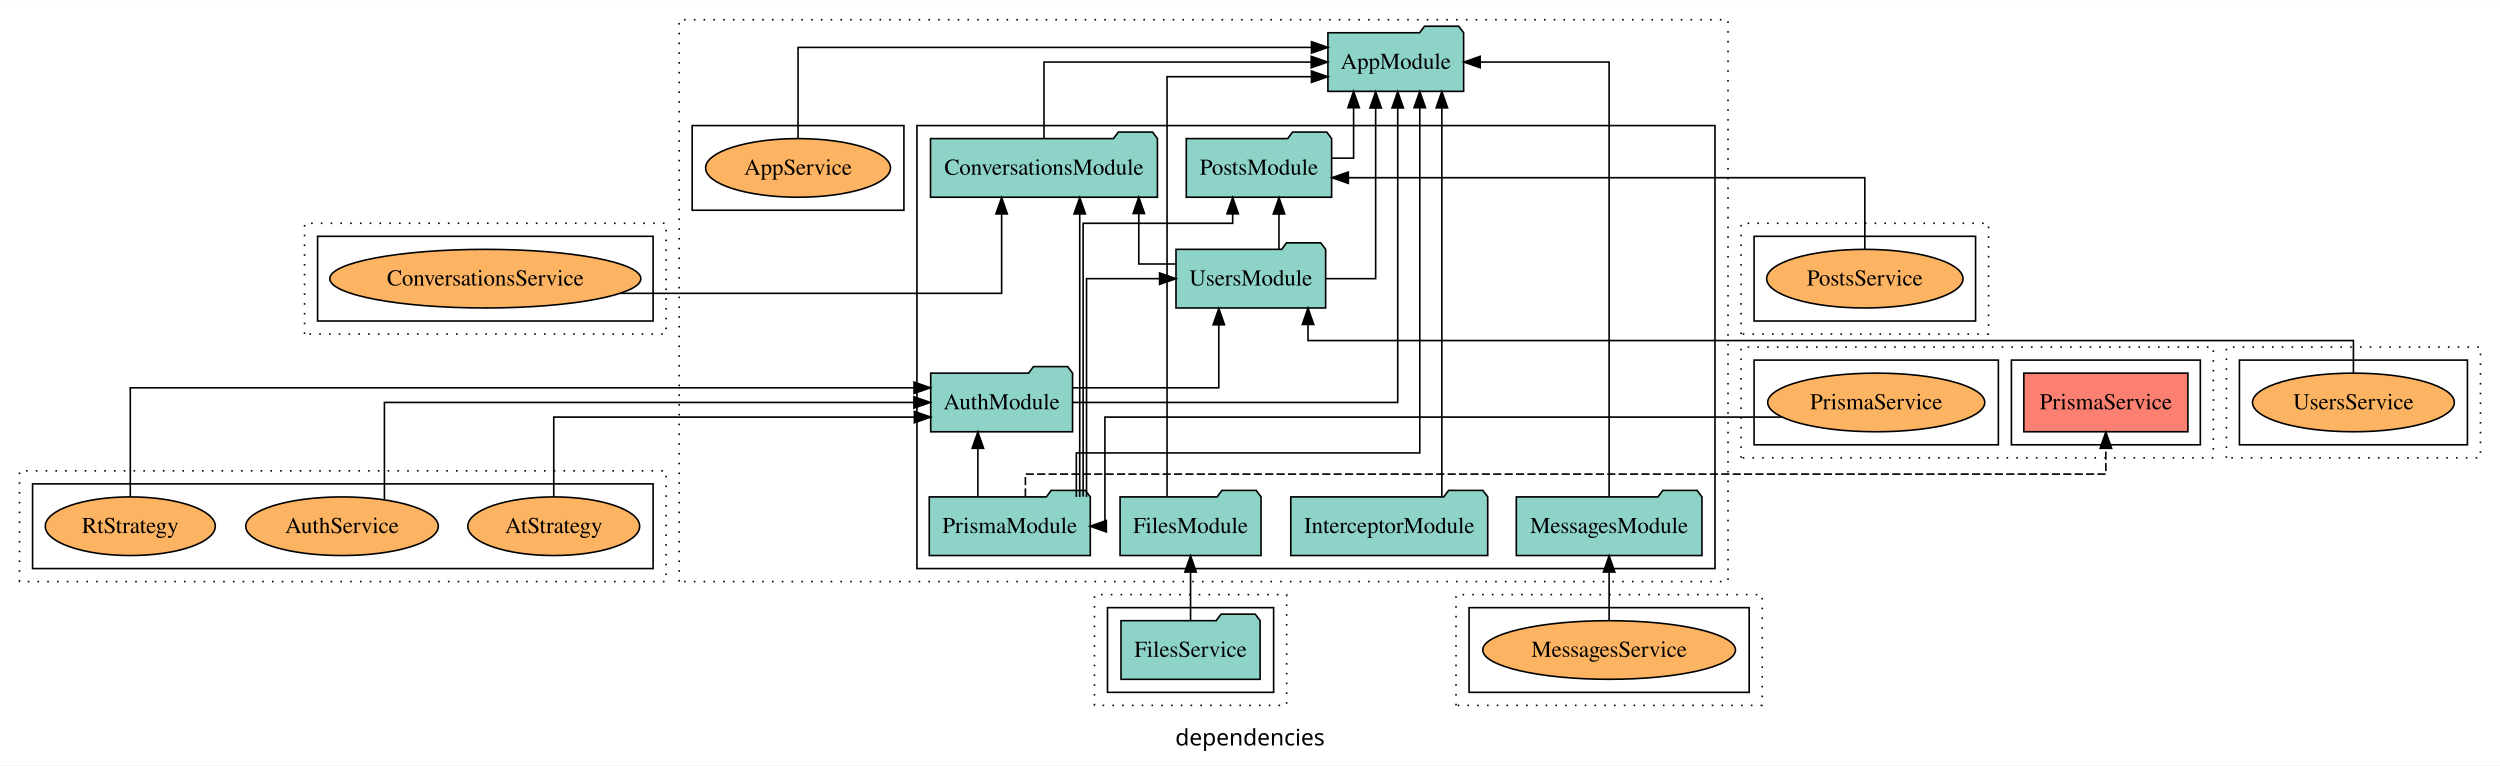
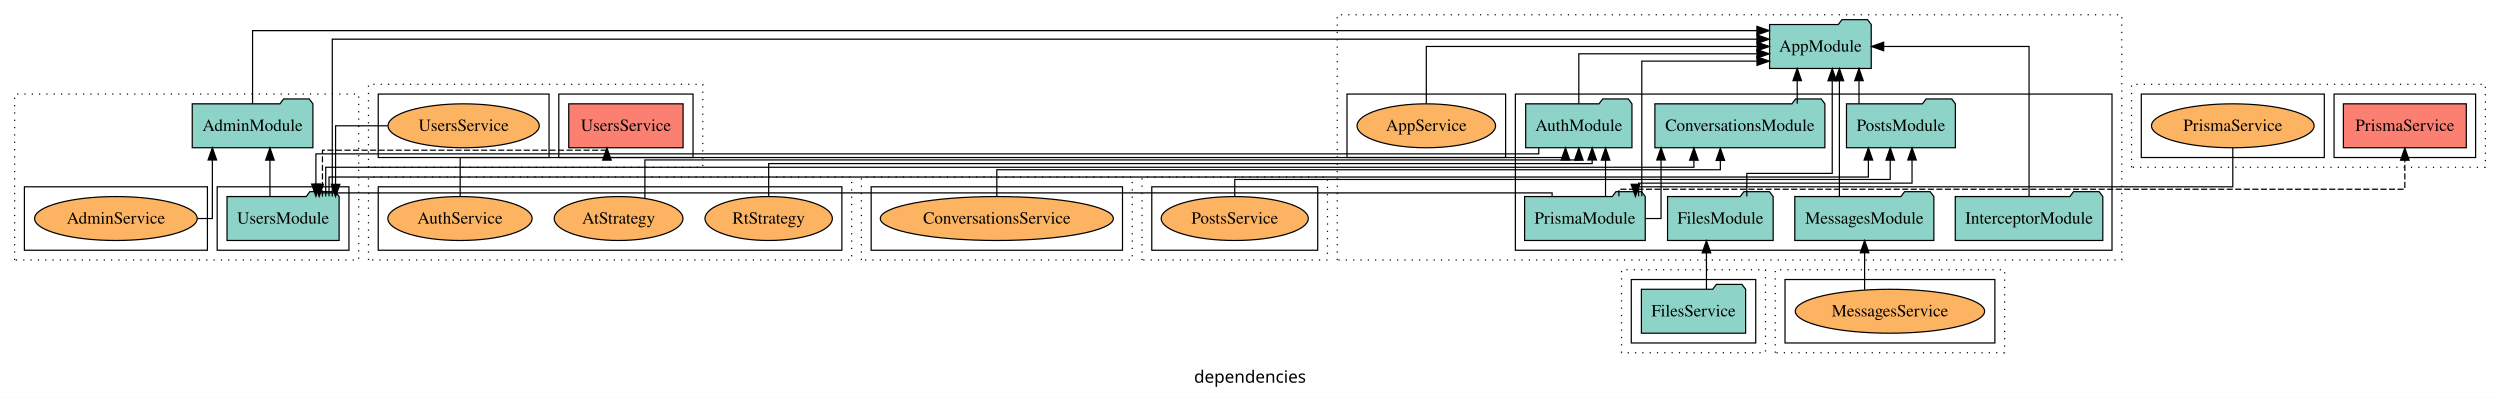
- <svg xmlns="http://www.w3.org/2000/svg" width="1535pt" height="470pt" viewBox="0.00 0.00 1535.00 469.80">
-   <g id="graph0" class="graph" transform="scale(1 1) rotate(0) translate(4 465.8)">
-     <polygon fill="white" stroke="transparent" points="-4,4 -4,-465.8 1531,-465.8 1531,4 -4,4" />
-     <text text-anchor="middle" x="763.5" y="-8.2" font-family="sans-serif" font-size="14.00">dependencies</text>
+ <svg xmlns="http://www.w3.org/2000/svg" width="2049pt" height="326pt" viewBox="0.00 0.00 2049.00 325.80">
+   <g id="graph0" class="graph" transform="scale(1 1) rotate(0) translate(4 321.8)">
+     <polygon fill="white" stroke="transparent" points="-4,4 -4,-321.8 2045,-321.8 2045,4 -4,4" />
+     <text text-anchor="middle" x="1020.5" y="-8.2" font-family="sans-serif" font-size="14.00">dependencies</text>
    <g id="clust1" class="cluster">
-       <polygon fill="none" stroke="black" stroke-dasharray="1,5" points="413,-108.8 413,-453.8 1057,-453.8 1057,-108.8 413,-108.8" />
+       <polygon fill="none" stroke="black" stroke-dasharray="1,5" points="8,-108.8 8,-244.8 290,-244.8 290,-108.8 8,-108.8" />
    </g>
    <g id="clust3" class="cluster">
-       <polygon fill="none" stroke="black" points="559,-116.8 559,-388.8 1049,-388.8 1049,-116.8 559,-116.8" />
+       <polygon fill="none" stroke="black" points="174,-116.8 174,-168.8 282,-168.8 282,-116.8 174,-116.8" />
    </g>
    <g id="clust6" class="cluster">
-       <polygon fill="none" stroke="black" points="421,-336.8 421,-388.8 551,-388.8 551,-336.8 421,-336.8" />
+       <polygon fill="none" stroke="black" points="16,-116.8 16,-168.8 166,-168.8 166,-116.8 16,-116.8" />
    </g>
    <g id="clust7" class="cluster">
-       <polygon fill="none" stroke="black" stroke-dasharray="1,5" points="8,-108.8 8,-176.8 405,-176.8 405,-108.8 8,-108.8" />
+       <polygon fill="none" stroke="black" stroke-dasharray="1,5" points="1092,-108.8 1092,-309.8 1735,-309.8 1735,-108.8 1092,-108.8" />
+     </g>
+     <g id="clust9" class="cluster">
+       <polygon fill="none" stroke="black" points="1238,-116.8 1238,-244.8 1727,-244.8 1727,-116.8 1238,-116.8" />
    </g>
    <g id="clust12" class="cluster">
-       <polygon fill="none" stroke="black" points="16,-116.8 16,-168.8 397,-168.8 397,-116.8 16,-116.8" />
+       <polygon fill="none" stroke="black" points="1100,-192.8 1100,-244.8 1230,-244.8 1230,-192.8 1100,-192.8" />
    </g>
    <g id="clust13" class="cluster">
-       <polygon fill="none" stroke="black" stroke-dasharray="1,5" points="183,-260.8 183,-328.8 405,-328.8 405,-260.8 183,-260.8" />
+       <polygon fill="none" stroke="black" stroke-dasharray="1,5" points="298,-108.8 298,-176.8 694,-176.8 694,-108.8 298,-108.8" />
    </g>
    <g id="clust18" class="cluster">
-       <polygon fill="none" stroke="black" points="191,-268.8 191,-320.8 397,-320.8 397,-268.8 191,-268.8" />
+       <polygon fill="none" stroke="black" points="306,-116.8 306,-168.8 686,-168.8 686,-116.8 306,-116.8" />
    </g>
    <g id="clust19" class="cluster">
-       <polygon fill="none" stroke="black" stroke-dasharray="1,5" points="668,-32.8 668,-100.8 786,-100.8 786,-32.8 668,-32.8" />
-     </g>
-     <g id="clust21" class="cluster">
-       <polygon fill="none" stroke="black" points="676,-40.8 676,-92.8 778,-92.8 778,-40.8 676,-40.8" />
-     </g>
-     <g id="clust31" class="cluster">
-       <polygon fill="none" stroke="black" stroke-dasharray="1,5" points="890,-32.8 890,-100.8 1078,-100.8 1078,-32.8 890,-32.8" />
-     </g>
-     <g id="clust36" class="cluster">
-       <polygon fill="none" stroke="black" points="898,-40.8 898,-92.8 1070,-92.8 1070,-40.8 898,-40.8" />
+       <polygon fill="none" stroke="black" stroke-dasharray="1,5" points="702,-108.8 702,-176.8 924,-176.8 924,-108.8 702,-108.8" />
+     </g>
+     <g id="clust24" class="cluster">
+       <polygon fill="none" stroke="black" points="710,-116.8 710,-168.8 916,-168.8 916,-116.8 710,-116.8" />
+     </g>
+     <g id="clust25" class="cluster">
+       <polygon fill="none" stroke="black" stroke-dasharray="1,5" points="1325,-32.8 1325,-100.8 1443,-100.8 1443,-32.8 1325,-32.8" />
+     </g>
+     <g id="clust27" class="cluster">
+       <polygon fill="none" stroke="black" points="1333,-40.8 1333,-92.8 1435,-92.8 1435,-40.8 1333,-40.8" />
    </g>
    <g id="clust37" class="cluster">
-       <polygon fill="none" stroke="black" stroke-dasharray="1,5" points="1065,-260.8 1065,-328.8 1217,-328.8 1217,-260.8 1065,-260.8" />
+       <polygon fill="none" stroke="black" stroke-dasharray="1,5" points="1451,-32.8 1451,-100.8 1639,-100.8 1639,-32.8 1451,-32.8" />
    </g>
    <g id="clust42" class="cluster">
-       <polygon fill="none" stroke="black" points="1073,-268.8 1073,-320.8 1209,-320.8 1209,-268.8 1073,-268.8" />
+       <polygon fill="none" stroke="black" points="1459,-40.8 1459,-92.8 1631,-92.8 1631,-40.8 1459,-40.8" />
    </g>
    <g id="clust43" class="cluster">
-       <polygon fill="none" stroke="black" stroke-dasharray="1,5" points="1065,-184.8 1065,-252.8 1355,-252.8 1355,-184.8 1065,-184.8" />
-     </g>
-     <g id="clust46" class="cluster">
-       <polygon fill="none" stroke="black" points="1231,-192.8 1231,-244.8 1347,-244.8 1347,-192.8 1231,-192.8" />
+       <polygon fill="none" stroke="black" stroke-dasharray="1,5" points="932,-108.8 932,-176.8 1084,-176.8 1084,-108.8 932,-108.8" />
    </g>
    <g id="clust48" class="cluster">
-       <polygon fill="none" stroke="black" points="1073,-192.8 1073,-244.8 1223,-244.8 1223,-192.8 1073,-192.8" />
+       <polygon fill="none" stroke="black" points="940,-116.8 940,-168.8 1076,-168.8 1076,-116.8 940,-116.8" />
    </g>
    <g id="clust49" class="cluster">
-       <polygon fill="none" stroke="black" stroke-dasharray="1,5" points="1363,-184.8 1363,-252.8 1519,-252.8 1519,-184.8 1363,-184.8" />
+       <polygon fill="none" stroke="black" stroke-dasharray="1,5" points="1743,-184.8 1743,-252.8 2033,-252.8 2033,-184.8 1743,-184.8" />
+     </g>
+     <g id="clust52" class="cluster">
+       <polygon fill="none" stroke="black" points="1909,-192.8 1909,-244.8 2025,-244.8 2025,-192.8 1909,-192.8" />
    </g>
    <g id="clust54" class="cluster">
-       <polygon fill="none" stroke="black" points="1371,-192.8 1371,-244.8 1511,-244.8 1511,-192.8 1371,-192.8" />
+       <polygon fill="none" stroke="black" points="1751,-192.8 1751,-244.8 1901,-244.8 1901,-192.8 1751,-192.8" />
+     </g>
+     <g id="clust55" class="cluster">
+       <polygon fill="none" stroke="black" stroke-dasharray="1,5" points="298,-184.8 298,-252.8 572,-252.8 572,-184.8 298,-184.8" />
+     </g>
+     <g id="clust58" class="cluster">
+       <polygon fill="none" stroke="black" points="454,-192.8 454,-244.8 564,-244.8 564,-192.8 454,-192.8" />
+     </g>
+     <g id="clust60" class="cluster">
+       <polygon fill="none" stroke="black" points="306,-192.8 306,-244.8 446,-244.8 446,-192.8 306,-192.8" />
    </g>
    <g id="node1" class="node">
-       <polygon fill="#8dd3c7" stroke="black" points="654.55,-236.8 651.55,-240.8 630.55,-240.8 627.55,-236.8 567.45,-236.8 567.45,-200.8 654.55,-200.8 654.55,-236.8" />
-       <text text-anchor="middle" x="611" y="-214.6" font-family="Times,serif" font-size="14.00">AuthModule</text>
+       <polygon fill="#8dd3c7" stroke="black" points="273.94,-160.8 270.94,-164.8 249.94,-164.8 246.94,-160.8 182.06,-160.8 182.06,-124.8 273.94,-124.8 273.94,-160.8" />
+       <text text-anchor="middle" x="228" y="-138.6" font-family="Times,serif" font-size="14.00">UsersModule</text>
+     </g>
+     <g id="node2" class="node">
+       <polygon fill="#8dd3c7" stroke="black" points="252.44,-236.8 249.44,-240.8 228.44,-240.8 225.44,-236.8 153.56,-236.8 153.56,-200.8 252.44,-200.8 252.44,-236.8" />
+       <text text-anchor="middle" x="203" y="-214.6" font-family="Times,serif" font-size="14.00">AdminModule</text>
+     </g>
+     <g id="edge1" class="edge">
+       <path fill="none" stroke="black" d="M217.25,-160.81C217.25,-160.81 217.25,-190.65 217.25,-190.65" />
+       <polygon fill="black" stroke="black" points="213.75,-190.65 217.25,-200.65 220.75,-190.65 213.75,-190.65" />
+     </g>
+     <g id="node5" class="node">
+       <polygon fill="#8dd3c7" stroke="black" points="1491.66,-236.8 1488.66,-240.8 1467.66,-240.8 1464.66,-236.8 1352.34,-236.8 1352.34,-200.8 1491.66,-200.8 1491.66,-236.8" />
+       <text text-anchor="middle" x="1422" y="-214.6" font-family="Times,serif" font-size="14.00">ConversationsModule</text>
+     </g>
+     <g id="edge18" class="edge">
+       <path fill="none" stroke="black" d="M262.97,-160.86C262.97,-172.24 262.97,-184.8 262.97,-184.8 262.97,-184.8 1384.31,-184.8 1384.31,-184.8 1384.31,-184.8 1384.31,-190.61 1384.31,-190.61" />
+       <polygon fill="black" stroke="black" points="1380.81,-190.61 1384.31,-200.61 1387.81,-190.61 1380.81,-190.61" />
+     </g>
+     <g id="node9" class="node">
+       <polygon fill="#8dd3c7" stroke="black" points="1598.62,-236.8 1595.62,-240.8 1574.62,-240.8 1571.62,-236.8 1509.38,-236.8 1509.38,-200.8 1598.62,-200.8 1598.62,-236.8" />
+       <text text-anchor="middle" x="1554" y="-214.6" font-family="Times,serif" font-size="14.00">PostsModule</text>
+     </g>
+     <g id="edge23" class="edge">
+       <path fill="none" stroke="black" d="M265.66,-160.99C265.66,-169.08 265.66,-176.8 265.66,-176.8 265.66,-176.8 1527.33,-176.8 1527.33,-176.8 1527.33,-176.8 1527.33,-190.74 1527.33,-190.74" />
+       <polygon fill="black" stroke="black" points="1523.83,-190.74 1527.33,-200.74 1530.83,-190.74 1523.83,-190.74" />
+     </g>
+     <g id="node11" class="node">
+       <polygon fill="#8dd3c7" stroke="black" points="1529.66,-301.8 1526.66,-305.8 1505.66,-305.8 1502.66,-301.8 1446.34,-301.8 1446.34,-265.8 1529.66,-265.8 1529.66,-301.8" />
+       <text text-anchor="middle" x="1488" y="-279.6" font-family="Times,serif" font-size="14.00">AppModule</text>
+     </g>
+     <g id="edge11" class="edge">
+       <path fill="none" stroke="black" d="M268.34,-160.83C268.34,-200.08 268.34,-289.8 268.34,-289.8 268.34,-289.8 1436.02,-289.8 1436.02,-289.8" />
+       <polygon fill="black" stroke="black" points="1436.02,-293.3 1446.02,-289.8 1436.02,-286.3 1436.02,-293.3" />
+     </g>
+     <g id="node22" class="node">
+       <polygon fill="#fb8072" stroke="black" points="555.86,-236.8 462.14,-236.8 462.14,-200.8 555.86,-200.8 555.86,-236.8" />
+       <text text-anchor="middle" x="509" y="-214.6" font-family="Times,serif" font-size="14.00">UsersService </text>
+     </g>
+     <g id="edge29" class="edge">
+       <path fill="none" stroke="black" stroke-dasharray="5,2" d="M260.28,-160.83C260.28,-177.2 260.28,-198.8 260.28,-198.8 260.28,-198.8 493.44,-198.8 493.44,-198.8 493.44,-198.8 493.44,-198.98 493.44,-198.98" />
+       <polygon fill="black" stroke="black" points="489.94,-190.65 493.44,-200.65 496.94,-190.65 489.94,-190.65" />
+     </g>
+     <g id="edge3" class="edge">
+       <path fill="none" stroke="black" d="M203,-236.89C203,-259.93 203,-296.8 203,-296.8 203,-296.8 1435.98,-296.8 1435.98,-296.8" />
+       <polygon fill="black" stroke="black" points="1435.98,-300.3 1445.98,-296.8 1435.98,-293.3 1435.98,-300.3" />
+     </g>
+     <g id="node3" class="node">
+       <ellipse fill="#fdb462" stroke="black" cx="91" cy="-142.8" rx="66.64" ry="18" />
+       <text text-anchor="middle" x="91" y="-138.6" font-family="Times,serif" font-size="14.00">AdminService</text>
+     </g>
+     <g id="edge2" class="edge">
+       <path fill="none" stroke="black" d="M158.04,-142.8C165.26,-142.8 170.05,-142.8 170.05,-142.8 170.05,-142.8 170.05,-190.79 170.05,-190.79" />
+       <polygon fill="black" stroke="black" points="166.55,-190.79 170.05,-200.79 173.55,-190.79 166.55,-190.79" />
+     </g>
+     <g id="node4" class="node">
+       <polygon fill="#8dd3c7" stroke="black" points="1333.55,-236.8 1330.55,-240.8 1309.55,-240.8 1306.55,-236.8 1246.45,-236.8 1246.45,-200.8 1333.55,-200.8 1333.55,-236.8" />
+       <text text-anchor="middle" x="1290" y="-214.6" font-family="Times,serif" font-size="14.00">AuthModule</text>
+     </g>
+     <g id="edge27" class="edge">
+       <path fill="none" stroke="black" d="M1257.17,-200.68C1257.17,-197.83 1257.17,-195.8 1257.17,-195.8 1257.17,-195.8 254.91,-195.8 254.91,-195.8 254.91,-195.8 254.91,-171.04 254.91,-171.04" />
+       <polygon fill="black" stroke="black" points="258.41,-171.04 254.91,-161.04 251.41,-171.04 258.41,-171.04" />
+     </g>
+     <g id="edge4" class="edge">
+       <path fill="none" stroke="black" d="M1290,-236.82C1290,-254.17 1290,-277.8 1290,-277.8 1290,-277.8 1436.01,-277.8 1436.01,-277.8" />
+       <polygon fill="black" stroke="black" points="1436.01,-281.3 1446.01,-277.8 1436.01,-274.3 1436.01,-281.3" />
+     </g>
+     <g id="edge5" class="edge">
+       <path fill="none" stroke="black" d="M1469,-236.91C1469,-236.91 1469,-255.79 1469,-255.79" />
+       <polygon fill="black" stroke="black" points="1465.5,-255.79 1469,-265.79 1472.5,-255.79 1465.5,-255.79" />
+     </g>
+     <g id="node6" class="node">
+       <polygon fill="#8dd3c7" stroke="black" points="1449.28,-160.8 1446.28,-164.8 1425.28,-164.8 1422.28,-160.8 1362.72,-160.8 1362.72,-124.8 1449.28,-124.8 1449.28,-160.8" />
+       <text text-anchor="middle" x="1406" y="-138.6" font-family="Times,serif" font-size="14.00">FilesModule</text>
+     </g>
+     <g id="edge6" class="edge">
+       <path fill="none" stroke="black" d="M1427.69,-160.87C1427.69,-170.26 1427.69,-179.8 1427.69,-179.8 1427.69,-179.8 1497.7,-179.8 1497.7,-179.8 1497.7,-179.8 1497.7,-255.68 1497.7,-255.68" />
+       <polygon fill="black" stroke="black" points="1494.2,-255.68 1497.7,-265.68 1501.2,-255.68 1494.2,-255.68" />
+     </g>
+     <g id="node7" class="node">
+       <polygon fill="#8dd3c7" stroke="black" points="1719.46,-160.8 1716.46,-164.8 1695.46,-164.8 1692.46,-160.8 1598.54,-160.8 1598.54,-124.8 1719.46,-124.8 1719.46,-160.8" />
+       <text text-anchor="middle" x="1659" y="-138.6" font-family="Times,serif" font-size="14.00">InterceptorModule</text>
+     </g>
+     <g id="edge7" class="edge">
+       <path fill="none" stroke="black" d="M1659.02,-160.94C1659.02,-199.03 1659.02,-283.8 1659.02,-283.8 1659.02,-283.8 1539.84,-283.8 1539.84,-283.8" />
+       <polygon fill="black" stroke="black" points="1539.84,-280.3 1529.84,-283.8 1539.84,-287.3 1539.84,-280.3" />
    </g>
    <g id="node8" class="node">
-       <polygon fill="#8dd3c7" stroke="black" points="809.94,-312.8 806.94,-316.8 785.94,-316.8 782.94,-312.8 718.06,-312.8 718.06,-276.8 809.94,-276.8 809.94,-312.8" />
-       <text text-anchor="middle" x="764" y="-290.6" font-family="Times,serif" font-size="14.00">UsersModule</text>
+       <polygon fill="#8dd3c7" stroke="black" points="1580.99,-160.8 1577.99,-164.8 1556.99,-164.8 1553.99,-160.8 1467.01,-160.8 1467.01,-124.8 1580.99,-124.8 1580.99,-160.8" />
+       <text text-anchor="middle" x="1524" y="-138.6" font-family="Times,serif" font-size="14.00">MessagesModule</text>
+     </g>
+     <g id="edge8" class="edge">
+       <path fill="none" stroke="black" d="M1503.57,-160.94C1503.57,-160.94 1503.57,-255.73 1503.57,-255.73" />
+       <polygon fill="black" stroke="black" points="1500.07,-255.72 1503.57,-265.73 1507.07,-255.73 1500.07,-255.72" />
+     </g>
+     <g id="edge9" class="edge">
+       <path fill="none" stroke="black" d="M1519.63,-236.91C1519.63,-236.91 1519.63,-255.79 1519.63,-255.79" />
+       <polygon fill="black" stroke="black" points="1516.13,-255.79 1519.63,-265.79 1523.13,-255.79 1516.13,-255.79" />
+     </g>
+     <g id="node10" class="node">
+       <polygon fill="#8dd3c7" stroke="black" points="1344.44,-160.8 1341.44,-164.8 1320.44,-164.8 1317.44,-160.8 1245.56,-160.8 1245.56,-124.8 1344.44,-124.8 1344.44,-160.8" />
+       <text text-anchor="middle" x="1295" y="-138.6" font-family="Times,serif" font-size="14.00">PrismaModule</text>
+     </g>
+     <g id="edge28" class="edge">
+       <path fill="none" stroke="black" d="M1268.11,-160.88C1268.11,-162.65 1268.11,-163.8 1268.11,-163.8 1268.11,-163.8 257.59,-163.8 257.59,-163.8 257.59,-163.8 257.59,-163.51 257.59,-163.51" />
+       <polygon fill="black" stroke="black" points="261.1,-170.88 257.59,-160.88 254.1,-170.88 261.1,-170.88" />
+     </g>
+     <g id="edge13" class="edge">
+       <path fill="none" stroke="black" d="M1311.89,-160.81C1311.89,-160.81 1311.89,-190.65 1311.89,-190.65" />
+       <polygon fill="black" stroke="black" points="1308.39,-190.65 1311.89,-200.65 1315.39,-190.65 1308.39,-190.65" />
+     </g>
+     <g id="edge17" class="edge">
+       <path fill="none" stroke="black" d="M1344.46,-142.8C1352.04,-142.8 1357.39,-142.8 1357.39,-142.8 1357.39,-142.8 1357.39,-190.79 1357.39,-190.79" />
+       <polygon fill="black" stroke="black" points="1353.89,-190.79 1357.39,-200.79 1360.89,-190.79 1353.89,-190.79" />
+     </g>
+     <g id="edge22" class="edge">
+       <path fill="none" stroke="black" d="M1339,-161C1339,-166.83 1339,-171.8 1339,-171.8 1339,-171.8 1563.1,-171.8 1563.1,-171.8 1563.1,-171.8 1563.1,-190.76 1563.1,-190.76" />
+       <polygon fill="black" stroke="black" points="1559.6,-190.76 1563.1,-200.76 1566.6,-190.76 1559.6,-190.76" />
+     </g>
+     <g id="edge10" class="edge">
+       <path fill="none" stroke="black" d="M1341.61,-161.01C1341.61,-196.57 1341.61,-271.8 1341.61,-271.8 1341.61,-271.8 1436.05,-271.8 1436.05,-271.8" />
+       <polygon fill="black" stroke="black" points="1436.05,-275.3 1446.05,-271.8 1436.05,-268.3 1436.05,-275.3" />
+     </g>
+     <g id="node20" class="node">
+       <polygon fill="#fb8072" stroke="black" points="2017.37,-236.8 1916.63,-236.8 1916.63,-200.8 2017.37,-200.8 2017.37,-236.8" />
+       <text text-anchor="middle" x="1967" y="-214.6" font-family="Times,serif" font-size="14.00">PrismaService </text>
+     </g>
+     <g id="edge25" class="edge">
+       <path fill="none" stroke="black" stroke-dasharray="5,2" d="M1322.83,-160.99C1322.83,-164.34 1322.83,-166.8 1322.83,-166.8 1322.83,-166.8 1967,-166.8 1967,-166.8 1967,-166.8 1967,-190.61 1967,-190.61" />
+       <polygon fill="black" stroke="black" points="1963.5,-190.61 1967,-200.61 1970.5,-190.61 1963.5,-190.61" />
+     </g>
+     <g id="node12" class="node">
+       <ellipse fill="#fdb462" stroke="black" cx="1165" cy="-218.8" rx="56.75" ry="18" />
+       <text text-anchor="middle" x="1165" y="-214.6" font-family="Times,serif" font-size="14.00">AppService</text>
+     </g>
+     <g id="edge12" class="edge">
+       <path fill="none" stroke="black" d="M1165,-236.91C1165,-256.14 1165,-283.8 1165,-283.8 1165,-283.8 1436.1,-283.8 1436.1,-283.8" />
+       <polygon fill="black" stroke="black" points="1436.1,-287.3 1446.1,-283.8 1436.1,-280.3 1436.1,-287.3" />
+     </g>
+     <g id="node13" class="node">
+       <ellipse fill="#fdb462" stroke="black" cx="503" cy="-142.8" rx="52.75" ry="18" />
+       <text text-anchor="middle" x="503" y="-138.6" font-family="Times,serif" font-size="14.00">AtStrategy</text>
+     </g>
+     <g id="edge14" class="edge">
+       <path fill="none" stroke="black" d="M524.56,-159.32C524.56,-173.2 524.56,-190.8 524.56,-190.8 524.56,-190.8 1290,-190.8 1290,-190.8 1290,-190.8 1290,-191.78 1290,-191.78" />
+       <polygon fill="black" stroke="black" points="1286.5,-190.59 1290,-200.59 1293.5,-190.59 1286.5,-190.59" />
+     </g>
+     <g id="node14" class="node">
+       <ellipse fill="#fdb462" stroke="black" cx="373" cy="-142.8" rx="59.11" ry="18" />
+       <text text-anchor="middle" x="373" y="-138.6" font-family="Times,serif" font-size="14.00">AuthService</text>
+     </g>
+     <g id="edge15" class="edge">
+       <path fill="none" stroke="black" d="M373.16,-160.85C373.16,-175.17 373.16,-192.8 373.16,-192.8 373.16,-192.8 1279.06,-192.8 1279.06,-192.8 1279.06,-192.8 1279.06,-193.59 1279.06,-193.59" />
+       <polygon fill="black" stroke="black" points="1275.56,-190.74 1279.06,-200.74 1282.56,-190.74 1275.56,-190.74" />
+     </g>
+     <g id="node15" class="node">
+       <ellipse fill="#fdb462" stroke="black" cx="626" cy="-142.8" rx="52.19" ry="18" />
+       <text text-anchor="middle" x="626" y="-138.6" font-family="Times,serif" font-size="14.00">RtStrategy</text>
+     </g>
+     <g id="edge16" class="edge">
+       <path fill="none" stroke="black" d="M626,-160.84C626,-173.36 626,-187.8 626,-187.8 626,-187.8 1300.94,-187.8 1300.94,-187.8 1300.94,-187.8 1300.94,-190.77 1300.94,-190.77" />
+       <polygon fill="black" stroke="black" points="1297.44,-190.77 1300.94,-200.77 1304.44,-190.77 1297.44,-190.77" />
+     </g>
+     <g id="node16" class="node">
+       <ellipse fill="#fdb462" stroke="black" cx="813" cy="-142.8" rx="95.49" ry="18" />
+       <text text-anchor="middle" x="813" y="-138.6" font-family="Times,serif" font-size="14.00">ConversationsService</text>
+     </g>
+     <g id="edge19" class="edge">
+       <path fill="none" stroke="black" d="M813,-160.93C813,-171.51 813,-182.8 813,-182.8 813,-182.8 1406,-182.8 1406,-182.8 1406,-182.8 1406,-190.38 1406,-190.38" />
+       <polygon fill="black" stroke="black" points="1402.5,-190.38 1406,-200.38 1409.5,-190.38 1402.5,-190.38" />
+     </g>
+     <g id="node17" class="node">
+       <polygon fill="#8dd3c7" stroke="black" points="1426.71,-84.8 1423.71,-88.8 1402.71,-88.8 1399.71,-84.8 1341.29,-84.8 1341.29,-48.8 1426.71,-48.8 1426.71,-84.8" />
+       <text text-anchor="middle" x="1384" y="-62.6" font-family="Times,serif" font-size="14.00">FilesService</text>
+     </g>
+     <g id="edge20" class="edge">
+       <path fill="none" stroke="black" d="M1394.61,-84.81C1394.61,-84.81 1394.61,-114.65 1394.61,-114.65" />
+       <polygon fill="black" stroke="black" points="1391.11,-114.65 1394.61,-124.65 1398.11,-114.65 1391.11,-114.65" />
+     </g>
+     <g id="node18" class="node">
+       <ellipse fill="#fdb462" stroke="black" cx="1545" cy="-66.8" rx="77.58" ry="18" />
+       <text text-anchor="middle" x="1545" y="-62.6" font-family="Times,serif" font-size="14.00">MessagesService</text>
+     </g>
+     <g id="edge21" class="edge">
+       <path fill="none" stroke="black" d="M1524.23,-84.43C1524.23,-84.43 1524.23,-114.74 1524.23,-114.74" />
+       <polygon fill="black" stroke="black" points="1520.73,-114.74 1524.23,-124.74 1527.73,-114.74 1520.73,-114.74" />
+     </g>
+     <g id="node19" class="node">
+       <ellipse fill="#fdb462" stroke="black" cx="1008" cy="-142.8" rx="60.28" ry="18" />
+       <text text-anchor="middle" x="1008" y="-138.6" font-family="Times,serif" font-size="14.00">PostsService</text>
    </g>
    <g id="edge24" class="edge">
-       <path fill="none" stroke="black" d="M654.66,-227.8C693.55,-227.8 744.34,-227.8 744.34,-227.8 744.34,-227.8 744.34,-266.49 744.34,-266.49" />
-       <polygon fill="black" stroke="black" points="740.84,-266.49 744.34,-276.49 747.84,-266.49 740.84,-266.49" />
-     </g>
-     <g id="node9" class="node">
-       <polygon fill="#8dd3c7" stroke="black" points="894.66,-445.8 891.66,-449.8 870.66,-449.8 867.66,-445.8 811.34,-445.8 811.34,-409.8 894.66,-409.8 894.66,-445.8" />
-       <text text-anchor="middle" x="853" y="-423.6" font-family="Times,serif" font-size="14.00">AppModule</text>
-     </g>
-     <g id="edge1" class="edge">
-       <path fill="none" stroke="black" d="M654.76,-218.8C724.78,-218.8 854.2,-218.8 854.2,-218.8 854.2,-218.8 854.2,-399.62 854.2,-399.62" />
-       <polygon fill="black" stroke="black" points="850.7,-399.62 854.2,-409.62 857.7,-399.62 850.7,-399.62" />
-     </g>
-     <g id="node2" class="node">
-       <polygon fill="#8dd3c7" stroke="black" points="706.66,-380.8 703.66,-384.8 682.66,-384.8 679.66,-380.8 567.34,-380.8 567.34,-344.8 706.66,-344.8 706.66,-380.8" />
-       <text text-anchor="middle" x="637" y="-358.6" font-family="Times,serif" font-size="14.00">ConversationsModule</text>
-     </g>
-     <g id="edge2" class="edge">
-       <path fill="none" stroke="black" d="M637,-380.91C637,-400.14 637,-427.8 637,-427.8 637,-427.8 801.1,-427.8 801.1,-427.8" />
-       <polygon fill="black" stroke="black" points="801.1,-431.3 811.1,-427.8 801.1,-424.3 801.1,-431.3" />
-     </g>
-     <g id="node3" class="node">
-       <polygon fill="#8dd3c7" stroke="black" points="770.28,-160.8 767.28,-164.8 746.28,-164.8 743.28,-160.8 683.72,-160.8 683.72,-124.8 770.28,-124.8 770.28,-160.8" />
-       <text text-anchor="middle" x="727" y="-138.6" font-family="Times,serif" font-size="14.00">FilesModule</text>
-     </g>
-     <g id="edge3" class="edge">
-       <path fill="none" stroke="black" d="M712.56,-160.91C712.56,-222.31 712.56,-418.8 712.56,-418.8 712.56,-418.8 801.24,-418.8 801.24,-418.8" />
-       <polygon fill="black" stroke="black" points="801.24,-422.3 811.24,-418.8 801.24,-415.3 801.24,-422.3" />
-     </g>
-     <g id="node4" class="node">
-       <polygon fill="#8dd3c7" stroke="black" points="909.46,-160.8 906.46,-164.8 885.46,-164.8 882.46,-160.8 788.54,-160.8 788.54,-124.8 909.46,-124.8 909.46,-160.8" />
-       <text text-anchor="middle" x="849" y="-138.6" font-family="Times,serif" font-size="14.00">InterceptorModule</text>
-     </g>
-     <g id="edge4" class="edge">
-       <path fill="none" stroke="black" d="M881.29,-161.06C881.29,-161.06 881.29,-399.69 881.29,-399.69" />
-       <polygon fill="black" stroke="black" points="877.79,-399.69 881.29,-409.69 884.79,-399.69 877.79,-399.69" />
-     </g>
-     <g id="node5" class="node">
-       <polygon fill="#8dd3c7" stroke="black" points="1040.99,-160.8 1037.99,-164.8 1016.99,-164.8 1013.99,-160.8 927.01,-160.8 927.01,-124.8 1040.99,-124.8 1040.99,-160.8" />
-       <text text-anchor="middle" x="984" y="-138.6" font-family="Times,serif" font-size="14.00">MessagesModule</text>
-     </g>
-     <g id="edge5" class="edge">
-       <path fill="none" stroke="black" d="M984,-161.06C984,-223.96 984,-427.8 984,-427.8 984,-427.8 904.81,-427.8 904.81,-427.8" />
-       <polygon fill="black" stroke="black" points="904.81,-424.3 894.81,-427.8 904.81,-431.3 904.81,-424.3" />
-     </g>
-     <g id="node6" class="node">
-       <polygon fill="#8dd3c7" stroke="black" points="813.62,-380.8 810.62,-384.8 789.62,-384.8 786.62,-380.8 724.38,-380.8 724.38,-344.8 813.62,-344.8 813.62,-380.8" />
-       <text text-anchor="middle" x="769" y="-358.6" font-family="Times,serif" font-size="14.00">PostsModule</text>
-     </g>
-     <g id="edge6" class="edge">
-       <path fill="none" stroke="black" d="M813.63,-368.8C821.43,-368.8 827.11,-368.8 827.11,-368.8 827.11,-368.8 827.11,-399.78 827.11,-399.78" />
-       <polygon fill="black" stroke="black" points="823.61,-399.78 827.11,-409.78 830.61,-399.78 823.61,-399.78" />
-     </g>
-     <g id="node7" class="node">
-       <polygon fill="#8dd3c7" stroke="black" points="665.44,-160.8 662.44,-164.8 641.44,-164.8 638.44,-160.8 566.56,-160.8 566.56,-124.8 665.44,-124.8 665.44,-160.8" />
-       <text text-anchor="middle" x="616" y="-138.6" font-family="Times,serif" font-size="14.00">PrismaModule</text>
-     </g>
-     <g id="edge10" class="edge">
-       <path fill="none" stroke="black" d="M596.41,-160.81C596.41,-160.81 596.41,-190.65 596.41,-190.65" />
-       <polygon fill="black" stroke="black" points="592.91,-190.65 596.41,-200.65 599.91,-190.65 592.91,-190.65" />
-     </g>
-     <g id="edge14" class="edge">
-       <path fill="none" stroke="black" d="M658.95,-160.8C658.95,-160.8 658.95,-334.55 658.95,-334.55" />
-       <polygon fill="black" stroke="black" points="655.45,-334.55 658.95,-344.55 662.45,-334.55 655.45,-334.55" />
-     </g>
-     <g id="edge19" class="edge">
-       <path fill="none" stroke="black" d="M661.04,-160.97C661.04,-207.78 661.04,-328.8 661.04,-328.8 661.04,-328.8 752.86,-328.8 752.86,-328.8 752.86,-328.8 752.86,-334.61 752.86,-334.61" />
-       <polygon fill="black" stroke="black" points="749.36,-334.61 752.86,-344.61 756.36,-334.61 749.36,-334.61" />
-     </g>
-     <g id="edge25" class="edge">
-       <path fill="none" stroke="black" d="M663.13,-160.83C663.13,-201.1 663.13,-294.8 663.13,-294.8 663.13,-294.8 707.99,-294.8 707.99,-294.8" />
-       <polygon fill="black" stroke="black" points="707.99,-298.3 717.99,-294.8 707.99,-291.3 707.99,-298.3" />
-     </g>
-     <g id="edge7" class="edge">
-       <path fill="none" stroke="black" d="M656.86,-160.84C656.86,-173.36 656.86,-187.8 656.86,-187.8 656.86,-187.8 867.74,-187.8 867.74,-187.8 867.74,-187.8 867.74,-399.76 867.74,-399.76" />
-       <polygon fill="black" stroke="black" points="864.24,-399.76 867.74,-409.76 871.24,-399.76 864.24,-399.76" />
-     </g>
-     <g id="node18" class="node">
-       <polygon fill="#fb8072" stroke="black" points="1339.37,-236.8 1238.63,-236.8 1238.63,-200.8 1339.37,-200.8 1339.37,-236.8" />
-       <text text-anchor="middle" x="1289" y="-214.6" font-family="Times,serif" font-size="14.00">PrismaService </text>
-     </g>
-     <g id="edge22" class="edge">
-       <path fill="none" stroke="black" stroke-dasharray="5,2" d="M625.59,-161.04C625.59,-168.23 625.59,-174.8 625.59,-174.8 625.59,-174.8 1289,-174.8 1289,-174.8 1289,-174.8 1289,-190.65 1289,-190.65" />
-       <polygon fill="black" stroke="black" points="1285.5,-190.65 1289,-200.65 1292.5,-190.65 1285.5,-190.65" />
-     </g>
-     <g id="edge15" class="edge">
-       <path fill="none" stroke="black" d="M718.12,-303.8C705.51,-303.8 695.22,-303.8 695.22,-303.8 695.22,-303.8 695.22,-334.78 695.22,-334.78" />
-       <polygon fill="black" stroke="black" points="691.72,-334.78 695.22,-344.78 698.72,-334.78 691.72,-334.78" />
-     </g>
-     <g id="edge20" class="edge">
-       <path fill="none" stroke="black" d="M781.29,-313.02C781.29,-313.02 781.29,-334.53 781.29,-334.53" />
-       <polygon fill="black" stroke="black" points="777.79,-334.53 781.29,-344.53 784.79,-334.53 777.79,-334.53" />
-     </g>
-     <g id="edge8" class="edge">
-       <path fill="none" stroke="black" d="M809.92,-294.8C826.24,-294.8 840.65,-294.8 840.65,-294.8 840.65,-294.8 840.65,-399.59 840.65,-399.59" />
-       <polygon fill="black" stroke="black" points="837.15,-399.59 840.65,-409.59 844.15,-399.59 837.15,-399.59" />
-     </g>
-     <g id="node10" class="node">
-       <ellipse fill="#fdb462" stroke="black" cx="486" cy="-362.8" rx="56.75" ry="18" />
-       <text text-anchor="middle" x="486" y="-358.6" font-family="Times,serif" font-size="14.00">AppService</text>
-     </g>
-     <g id="edge9" class="edge">
-       <path fill="none" stroke="black" d="M486,-381.09C486,-403.01 486,-436.8 486,-436.8 486,-436.8 801.26,-436.8 801.26,-436.8" />
-       <polygon fill="black" stroke="black" points="801.26,-440.3 811.26,-436.8 801.26,-433.3 801.26,-440.3" />
-     </g>
-     <g id="node11" class="node">
-       <ellipse fill="#fdb462" stroke="black" cx="336" cy="-142.8" rx="52.75" ry="18" />
-       <text text-anchor="middle" x="336" y="-138.6" font-family="Times,serif" font-size="14.00">AtStrategy</text>
-     </g>
-     <g id="edge11" class="edge">
-       <path fill="none" stroke="black" d="M336,-161.11C336,-180.95 336,-209.8 336,-209.8 336,-209.8 557.43,-209.8 557.43,-209.8" />
-       <polygon fill="black" stroke="black" points="557.43,-213.3 567.43,-209.8 557.43,-206.3 557.43,-213.3" />
-     </g>
-     <g id="node12" class="node">
-       <ellipse fill="#fdb462" stroke="black" cx="206" cy="-142.8" rx="59.11" ry="18" />
-       <text text-anchor="middle" x="206" y="-138.6" font-family="Times,serif" font-size="14.00">AuthService</text>
-     </g>
-     <g id="edge12" class="edge">
-       <path fill="none" stroke="black" d="M232.03,-159.29C232.03,-181.64 232.03,-218.8 232.03,-218.8 232.03,-218.8 557.16,-218.8 557.16,-218.8" />
-       <polygon fill="black" stroke="black" points="557.16,-222.3 567.16,-218.8 557.16,-215.3 557.16,-222.3" />
-     </g>
-     <g id="node13" class="node">
-       <ellipse fill="#fdb462" stroke="black" cx="76" cy="-142.8" rx="52.19" ry="18" />
-       <text text-anchor="middle" x="76" y="-138.6" font-family="Times,serif" font-size="14.00">RtStrategy</text>
-     </g>
-     <g id="edge13" class="edge">
-       <path fill="none" stroke="black" d="M76,-160.83C76,-185.78 76,-227.8 76,-227.8 76,-227.8 557.22,-227.8 557.22,-227.8" />
-       <polygon fill="black" stroke="black" points="557.22,-231.3 567.22,-227.8 557.22,-224.3 557.22,-231.3" />
-     </g>
-     <g id="node14" class="node">
-       <ellipse fill="#fdb462" stroke="black" cx="294" cy="-294.8" rx="95.49" ry="18" />
-       <text text-anchor="middle" x="294" y="-290.6" font-family="Times,serif" font-size="14.00">ConversationsService</text>
-     </g>
-     <g id="edge16" class="edge">
-       <path fill="none" stroke="black" d="M376.87,-285.8C470.8,-285.8 611,-285.8 611,-285.8 611,-285.8 611,-334.55 611,-334.55" />
-       <polygon fill="black" stroke="black" points="607.5,-334.55 611,-344.55 614.5,-334.55 607.5,-334.55" />
-     </g>
-     <g id="node15" class="node">
-       <polygon fill="#8dd3c7" stroke="black" points="769.71,-84.8 766.71,-88.8 745.71,-88.8 742.71,-84.8 684.29,-84.8 684.29,-48.8 769.71,-48.8 769.71,-84.8" />
-       <text text-anchor="middle" x="727" y="-62.6" font-family="Times,serif" font-size="14.00">FilesService</text>
-     </g>
-     <g id="edge17" class="edge">
-       <path fill="none" stroke="black" d="M727,-84.81C727,-84.81 727,-114.65 727,-114.65" />
-       <polygon fill="black" stroke="black" points="723.5,-114.65 727,-124.65 730.5,-114.65 723.5,-114.65" />
-     </g>
-     <g id="node16" class="node">
-       <ellipse fill="#fdb462" stroke="black" cx="984" cy="-66.8" rx="77.58" ry="18" />
-       <text text-anchor="middle" x="984" y="-62.6" font-family="Times,serif" font-size="14.00">MessagesService</text>
-     </g>
-     <g id="edge18" class="edge">
-       <path fill="none" stroke="black" d="M984,-84.81C984,-84.81 984,-114.65 984,-114.65" />
-       <polygon fill="black" stroke="black" points="980.5,-114.65 984,-124.65 987.5,-114.65 980.5,-114.65" />
-     </g>
-     <g id="node17" class="node">
-       <ellipse fill="#fdb462" stroke="black" cx="1141" cy="-294.8" rx="60.28" ry="18" />
-       <text text-anchor="middle" x="1141" y="-290.6" font-family="Times,serif" font-size="14.00">PostsService</text>
-     </g>
-     <g id="edge21" class="edge">
-       <path fill="none" stroke="black" d="M1141,-313.07C1141,-331.36 1141,-356.8 1141,-356.8 1141,-356.8 823.87,-356.8 823.87,-356.8" />
-       <polygon fill="black" stroke="black" points="823.87,-353.3 813.87,-356.8 823.87,-360.3 823.87,-353.3" />
-     </g>
-     <g id="node19" class="node">
-       <ellipse fill="#fdb462" stroke="black" cx="1148" cy="-218.8" rx="66.64" ry="18" />
-       <text text-anchor="middle" x="1148" y="-214.6" font-family="Times,serif" font-size="14.00">PrismaService</text>
-     </g>
-     <g id="edge23" class="edge">
-       <path fill="none" stroke="black" d="M1089.93,-209.8C963.47,-209.8 674.42,-209.8 674.42,-209.8 674.42,-209.8 674.42,-142.8 674.42,-142.8 674.42,-142.8 673.5,-142.8 673.5,-142.8" />
-       <polygon fill="black" stroke="black" points="675.29,-139.3 665.29,-142.8 675.29,-146.3 675.29,-139.3" />
-     </g>
-     <g id="node20" class="node">
-       <ellipse fill="#fdb462" stroke="black" cx="1441" cy="-218.8" rx="61.97" ry="18" />
-       <text text-anchor="middle" x="1441" y="-214.6" font-family="Times,serif" font-size="14.00">UsersService</text>
+       <path fill="none" stroke="black" d="M1008,-161.04C1008,-168.23 1008,-174.8 1008,-174.8 1008,-174.8 1545.22,-174.8 1545.22,-174.8 1545.22,-174.8 1545.22,-190.65 1545.22,-190.65" />
+       <polygon fill="black" stroke="black" points="1541.72,-190.65 1545.22,-200.65 1548.72,-190.65 1541.72,-190.65" />
+     </g>
+     <g id="node21" class="node">
+       <ellipse fill="#fdb462" stroke="black" cx="1826" cy="-218.8" rx="66.64" ry="18" />
+       <text text-anchor="middle" x="1826" y="-214.6" font-family="Times,serif" font-size="14.00">PrismaService</text>
    </g>
    <g id="edge26" class="edge">
-       <path fill="none" stroke="black" d="M1441,-236.91C1441,-246.7 1441,-256.8 1441,-256.8 1441,-256.8 799.12,-256.8 799.12,-256.8 799.12,-256.8 799.12,-266.69 799.12,-266.69" />
-       <polygon fill="black" stroke="black" points="795.62,-266.69 799.12,-276.69 802.62,-266.69 795.62,-266.69" />
+       <path fill="none" stroke="black" d="M1826,-200.75C1826,-186.43 1826,-168.8 1826,-168.8 1826,-168.8 1336.39,-168.8 1336.39,-168.8 1336.39,-168.8 1336.39,-168.01 1336.39,-168.01" />
+       <polygon fill="black" stroke="black" points="1339.89,-170.86 1336.39,-160.86 1332.89,-170.86 1339.89,-170.86" />
+     </g>
+     <g id="node23" class="node">
+       <ellipse fill="#fdb462" stroke="black" cx="376" cy="-218.8" rx="61.97" ry="18" />
+       <text text-anchor="middle" x="376" y="-214.6" font-family="Times,serif" font-size="14.00">UsersService</text>
+     </g>
+     <g id="edge30" class="edge">
+       <path fill="none" stroke="black" d="M313.73,-218.8C291.12,-218.8 271.03,-218.8 271.03,-218.8 271.03,-218.8 271.03,-170.81 271.03,-170.81" />
+       <polygon fill="black" stroke="black" points="274.53,-170.81 271.03,-160.81 267.53,-170.81 274.53,-170.81" />
    </g>
  </g>
</svg>
